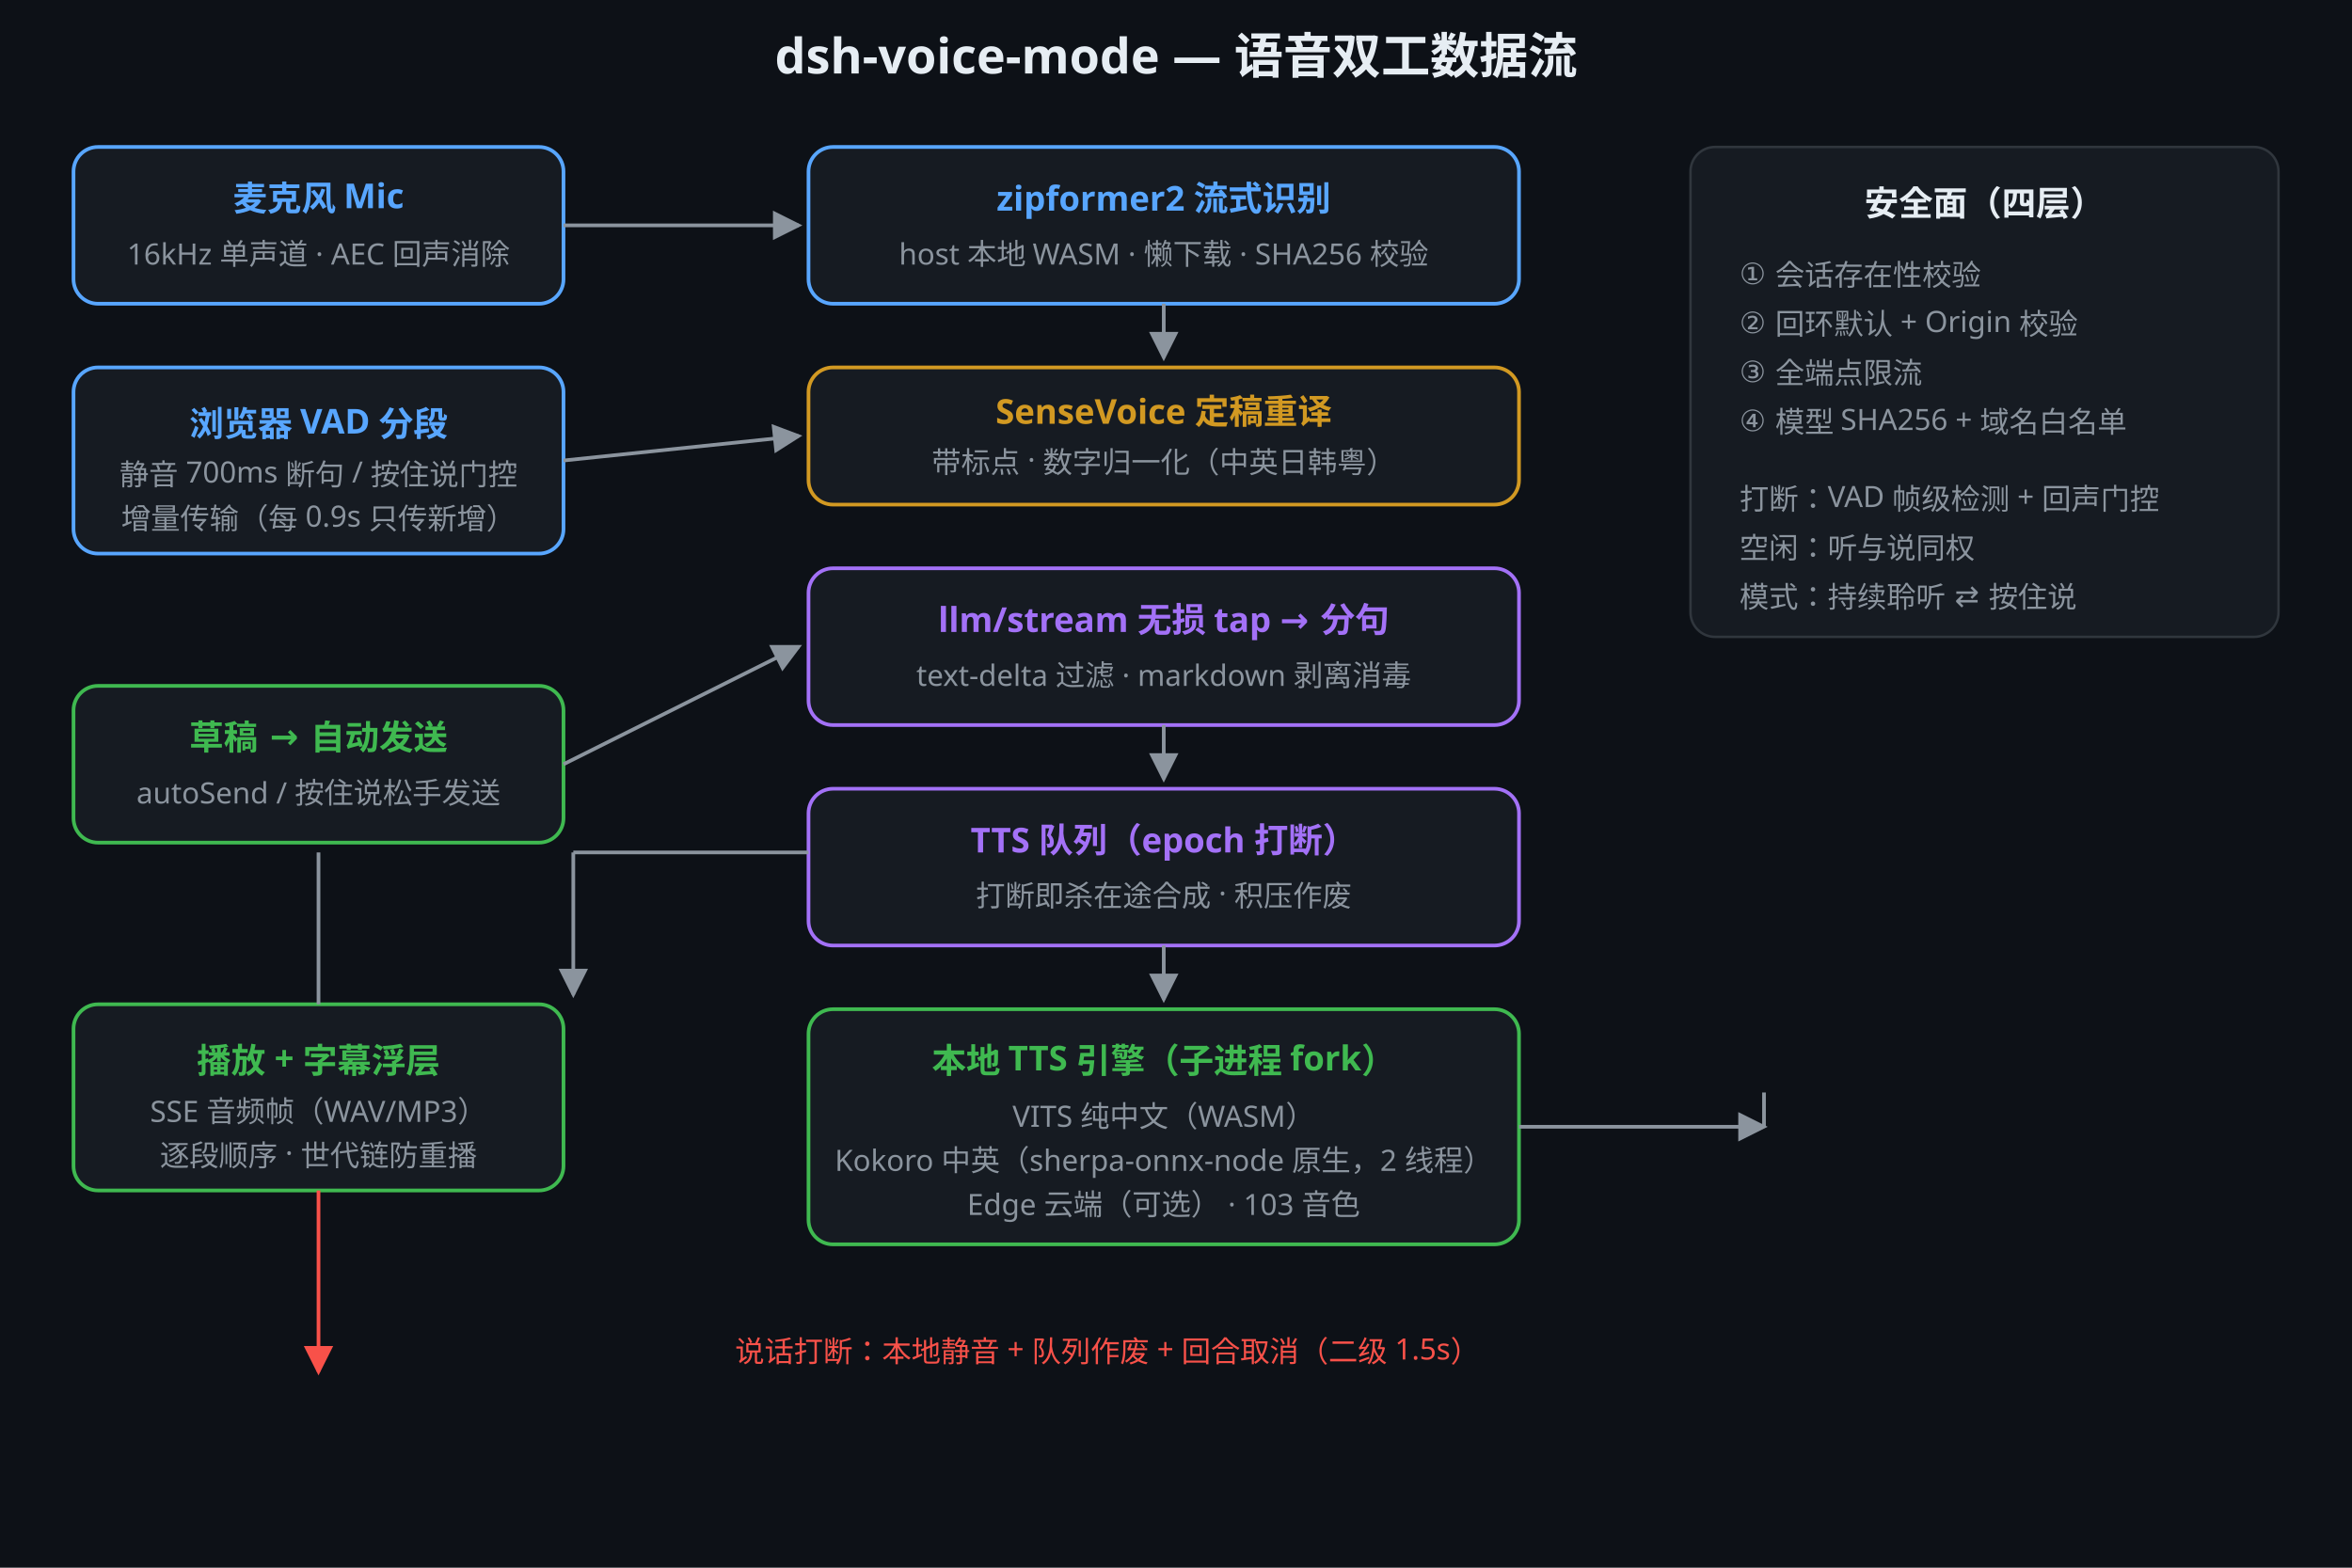
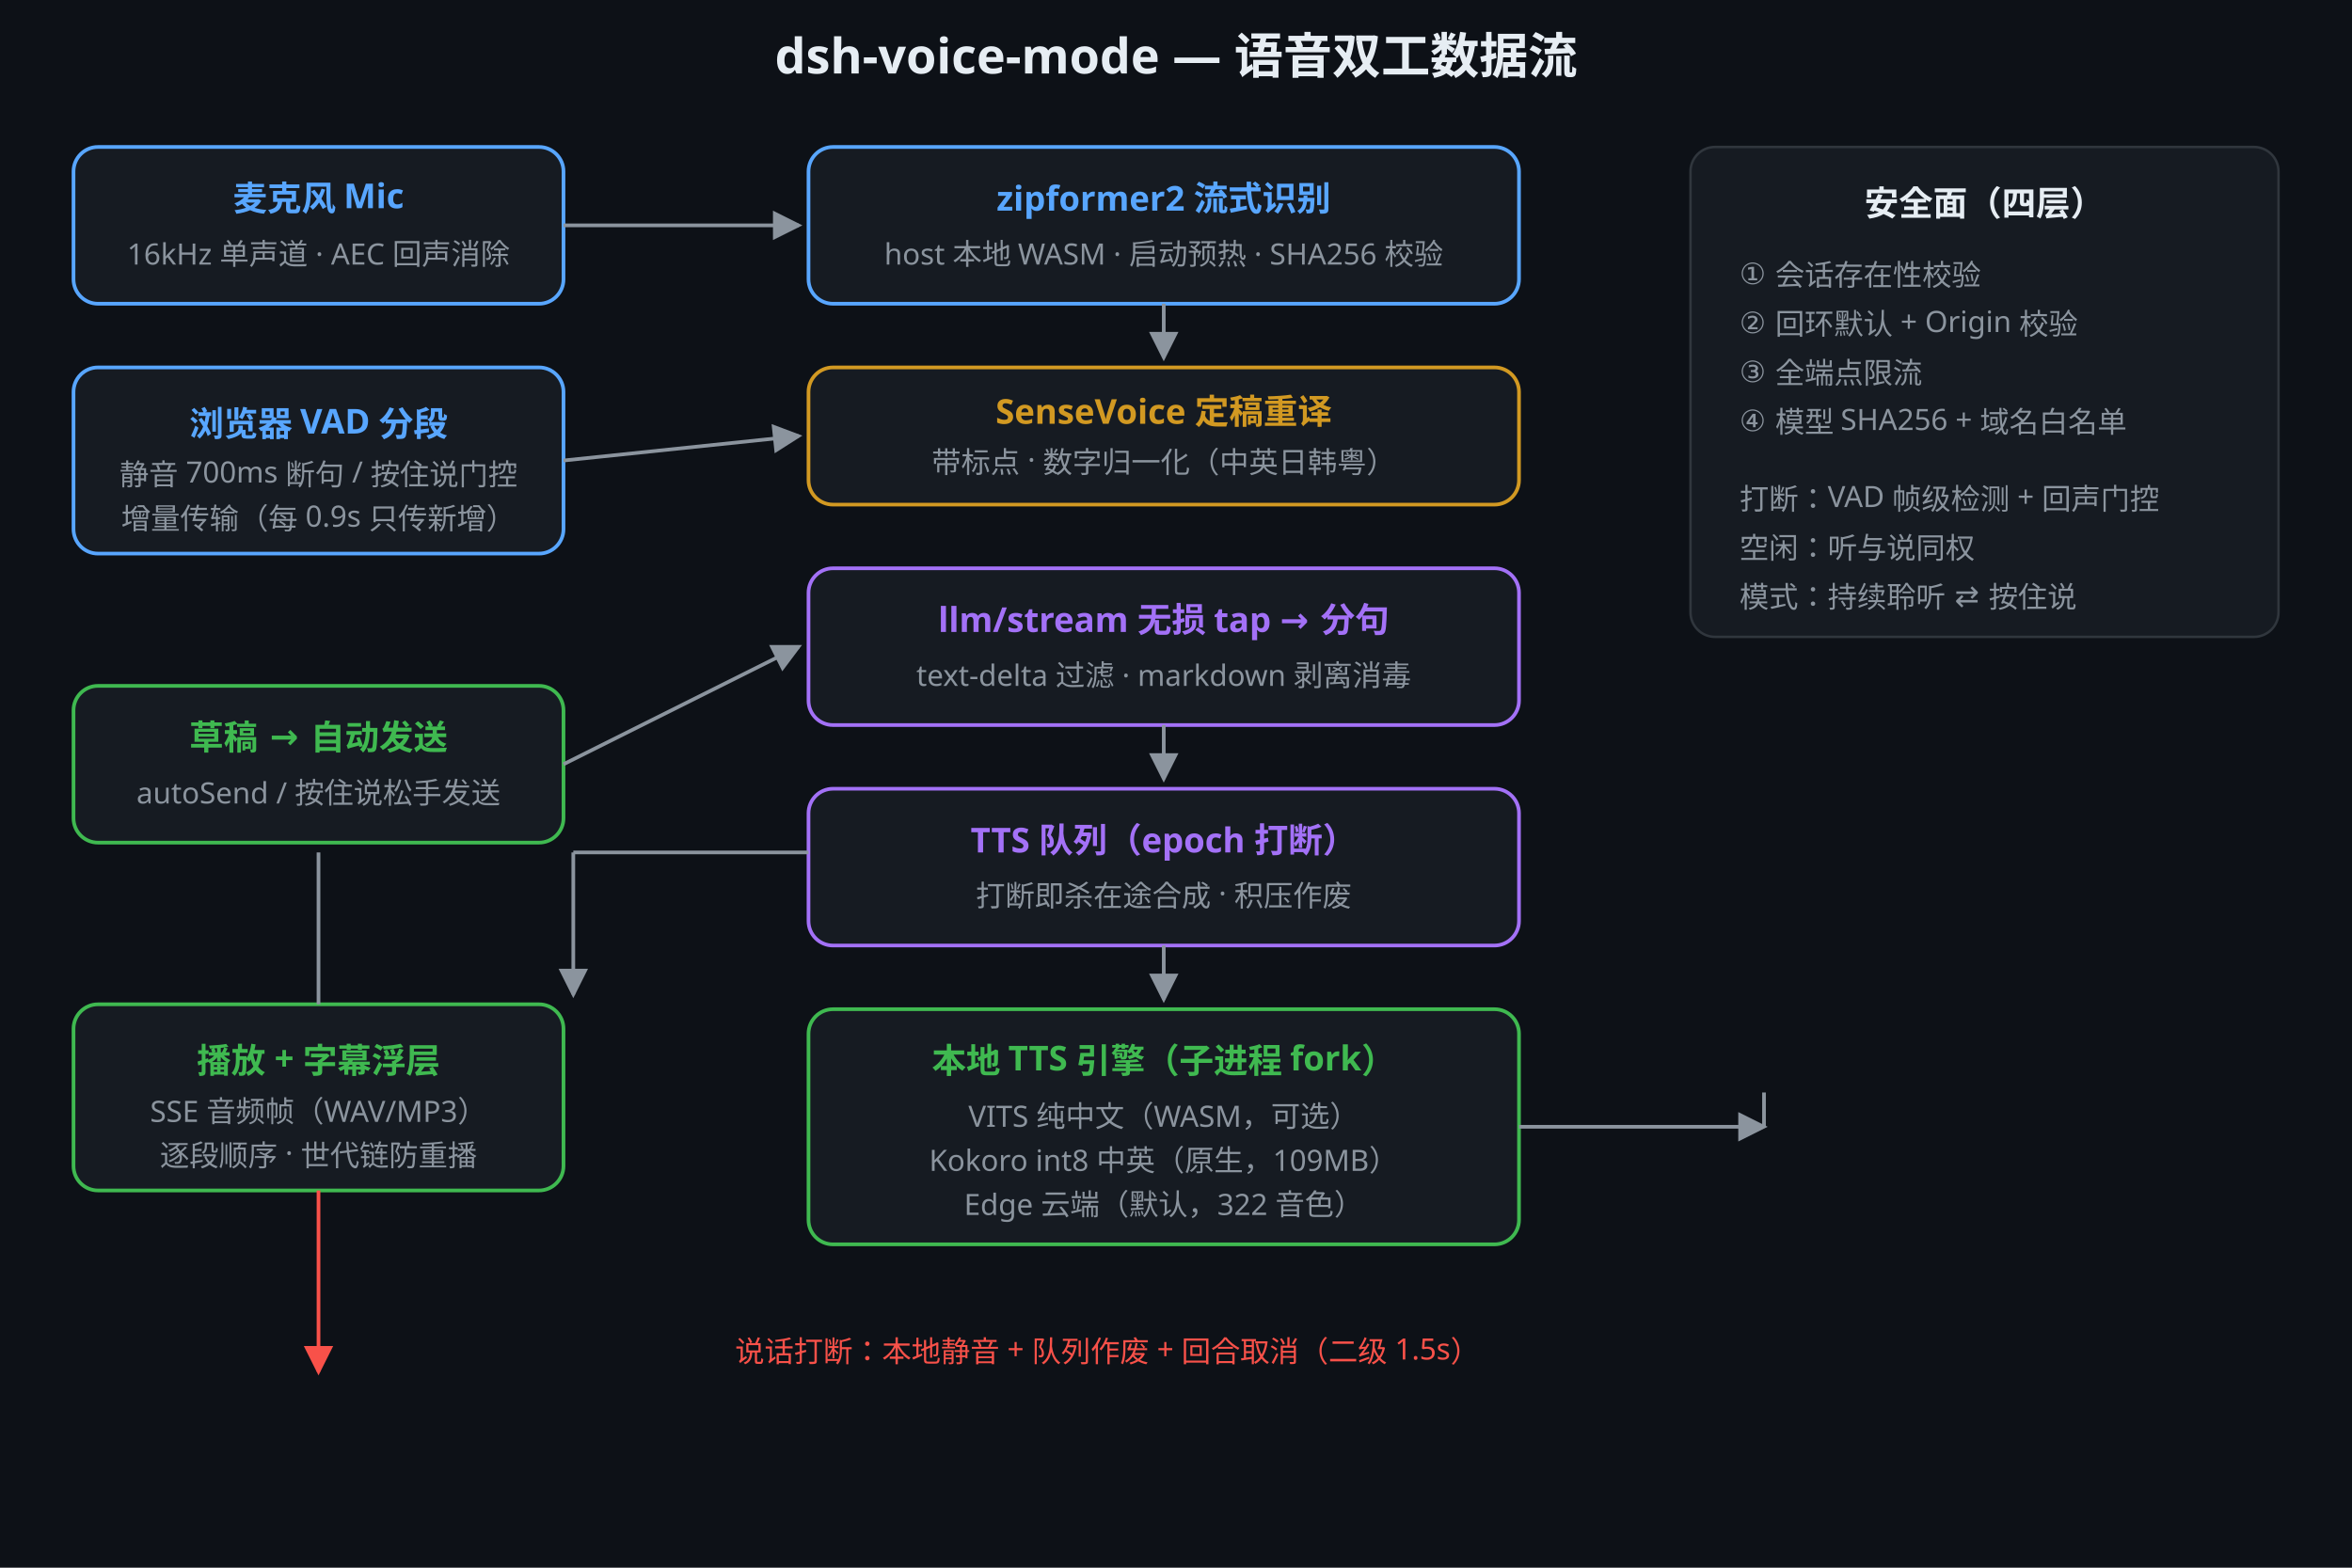
<svg xmlns="http://www.w3.org/2000/svg" font-family="Segoe UI, system-ui, sans-serif" font-size="14" viewBox="0 0 960 640">
  <rect width="960" height="640" fill="#0d1117" />
  <text x="480" y="30" fill="#e6edf3" font-size="20" font-weight="700" text-anchor="middle">dsh-voice-mode — 语音双工数据流</text>
  <rect width="200" height="64" x="30" y="60" fill="#161b22" stroke="#58a6ff" stroke-width="1.5" rx="10" />
  <text x="130" y="86" fill="#58a6ff" font-weight="700" text-anchor="middle">麦克风 Mic</text>
  <text x="130" y="108" fill="#8b949e" font-size="12" text-anchor="middle">16kHz 单声道 · AEC 回声消除</text>
  <rect width="200" height="76" x="30" y="150" fill="#161b22" stroke="#58a6ff" stroke-width="1.5" rx="10" />
  <text x="130" y="178" fill="#58a6ff" font-weight="700" text-anchor="middle">浏览器 VAD 分段</text>
  <text x="130" y="198" fill="#8b949e" font-size="12" text-anchor="middle">静音 700ms 断句 / 按住说门控</text>
  <text x="130" y="216" fill="#8b949e" font-size="12" text-anchor="middle">增量传输（每 0.9s 只传新增）</text>
  <rect width="200" height="64" x="30" y="280" fill="#161b22" stroke="#3fb950" stroke-width="1.5" rx="10" />
  <text x="130" y="306" fill="#3fb950" font-weight="700" text-anchor="middle">草稿 → 自动发送</text>
  <text x="130" y="328" fill="#8b949e" font-size="12" text-anchor="middle">autoSend / 按住说松手发送</text>
  <rect width="200" height="76" x="30" y="410" fill="#161b22" stroke="#3fb950" stroke-width="1.5" rx="10" />
  <text x="130" y="438" fill="#3fb950" font-weight="700" text-anchor="middle">播放 + 字幕浮层</text>
  <text x="130" y="458" fill="#8b949e" font-size="12" text-anchor="middle">SSE 音频帧（WAV/MP3）</text>
  <text x="130" y="476" fill="#8b949e" font-size="12" text-anchor="middle">逐段顺序 · 世代链防重播</text>
  <rect width="290" height="64" x="330" y="60" fill="#161b22" stroke="#58a6ff" stroke-width="1.5" rx="10" />
  <text x="475" y="86" fill="#58a6ff" font-weight="700" text-anchor="middle">zipformer2 流式识别</text>
-   <text x="475" y="108" fill="#8b949e" font-size="12" text-anchor="middle">host 本地 WASM · 懒下载 · SHA256 校验</text>
+   <text x="475" y="108" fill="#8b949e" font-size="12" text-anchor="middle">host 本地 WASM · 启动预热 · SHA256 校验</text>
  <rect width="290" height="56" x="330" y="150" fill="#161b22" stroke="#d29922" stroke-width="1.5" rx="10" />
  <text x="475" y="173" fill="#d29922" font-weight="700" text-anchor="middle">SenseVoice 定稿重译</text>
  <text x="475" y="193" fill="#8b949e" font-size="12" text-anchor="middle">带标点 · 数字归一化（中英日韩粤）</text>
  <rect width="290" height="64" x="330" y="232" fill="#161b22" stroke="#a371f7" stroke-width="1.5" rx="10" />
  <text x="475" y="258" fill="#a371f7" font-weight="700" text-anchor="middle">llm/stream 无损 tap → 分句</text>
  <text x="475" y="280" fill="#8b949e" font-size="12" text-anchor="middle">text-delta 过滤 · markdown 剥离消毒</text>
  <rect width="290" height="64" x="330" y="322" fill="#161b22" stroke="#a371f7" stroke-width="1.5" rx="10" />
  <text x="475" y="348" fill="#a371f7" font-weight="700" text-anchor="middle">TTS 队列（epoch 打断）</text>
  <text x="475" y="370" fill="#8b949e" font-size="12" text-anchor="middle">打断即杀在途合成 · 积压作废</text>
  <rect width="290" height="96" x="330" y="412" fill="#161b22" stroke="#3fb950" stroke-width="1.5" rx="10" />
  <text x="475" y="438" fill="#3fb950" font-weight="700" text-anchor="middle">本地 TTS 引擎（子进程 fork）</text>
-   <text x="475" y="460" fill="#8b949e" font-size="12" text-anchor="middle">VITS 纯中文（WASM）</text>
-   <text x="475" y="478" fill="#8b949e" font-size="12" text-anchor="middle">Kokoro 中英（sherpa-onnx-node 原生，2 线程）</text>
-   <text x="475" y="496" fill="#8b949e" font-size="12" text-anchor="middle">Edge 云端（可选） · 103 音色</text>
+   <text x="475" y="460" fill="#8b949e" font-size="12" text-anchor="middle">VITS 纯中文（WASM，可选）</text>
+   <text x="475" y="478" fill="#8b949e" font-size="12" text-anchor="middle">Kokoro int8 中英（原生，109MB）</text>
+   <text x="475" y="496" fill="#8b949e" font-size="12" text-anchor="middle">Edge 云端（默认，322 音色）</text>
  <rect width="240" height="200" x="690" y="60" fill="#161b22" stroke="#30363d" stroke-width="1" rx="10" />
  <text x="810" y="88" fill="#e6edf3" font-weight="700" text-anchor="middle">安全面（四层）</text>
  <text x="710" y="116" fill="#8b949e" font-size="12">① 会话存在性校验</text>
  <text x="710" y="136" fill="#8b949e" font-size="12">② 回环默认 + Origin 校验</text>
  <text x="710" y="156" fill="#8b949e" font-size="12">③ 全端点限流</text>
  <text x="710" y="176" fill="#8b949e" font-size="12">④ 模型 SHA256 + 域名白名单</text>
  <text x="710" y="208" fill="#8b949e" font-size="12">打断：VAD 帧级检测 + 回声门控</text>
  <text x="710" y="228" fill="#8b949e" font-size="12">空闲：听与说同权</text>
  <text x="710" y="248" fill="#8b949e" font-size="12">模式：持续聆听 ⇄ 按住说</text>
  <defs>
    <marker id="arr" markerHeight="8" markerWidth="8" orient="auto" refX="7" refY="4">
      <path fill="#8b949e" d="M0,0 L8,4 L0,8 z" />
    </marker>
    <marker id="arrR" markerHeight="8" markerWidth="8" orient="auto" refX="7" refY="4">
      <path fill="#f85149" d="M0,0 L8,4 L0,8 z" />
    </marker>
  </defs>
  <line x1="230" x2="326" y1="92" y2="92" stroke="#8b949e" stroke-width="1.5" marker-end="url(#arr)" />
  <line x1="230" x2="326" y1="188" y2="178" stroke="#8b949e" stroke-width="1.5" marker-end="url(#arr)" />
  <line x1="475" x2="475" y1="124" y2="146" stroke="#8b949e" stroke-width="1.5" marker-end="url(#arr)" />
  <line x1="230" x2="326" y1="312" y2="264" stroke="#8b949e" stroke-width="1.5" marker-end="url(#arr)" />
  <line x1="475" x2="475" y1="296" y2="318" stroke="#8b949e" stroke-width="1.5" marker-end="url(#arr)" />
  <line x1="475" x2="475" y1="386" y2="408" stroke="#8b949e" stroke-width="1.5" marker-end="url(#arr)" />
  <line x1="620" x2="720" y1="460" y2="460" stroke="#8b949e" stroke-width="1.5" marker-end="url(#arr)" />
  <line x1="720" x2="720" y1="460" y2="446" stroke="#8b949e" stroke-width="1.5" />
  <line x1="130" x2="130" y1="410" y2="348" stroke="#8b949e" stroke-width="1.5" />
  <line x1="330" x2="234" y1="348" y2="348" stroke="#8b949e" stroke-width="1.5" />
  <line x1="234" x2="234" y1="348" y2="406" stroke="#8b949e" stroke-width="1.5" marker-end="url(#arr)" />
  <line x1="130" x2="130" y1="486" y2="560" stroke="#f85149" stroke-width="1.5" marker-end="url(#arrR)" />
  <text x="300" y="556" fill="#f85149" font-size="12">说话打断：本地静音 + 队列作废 + 回合取消（二级 1.5s）</text>
</svg>
